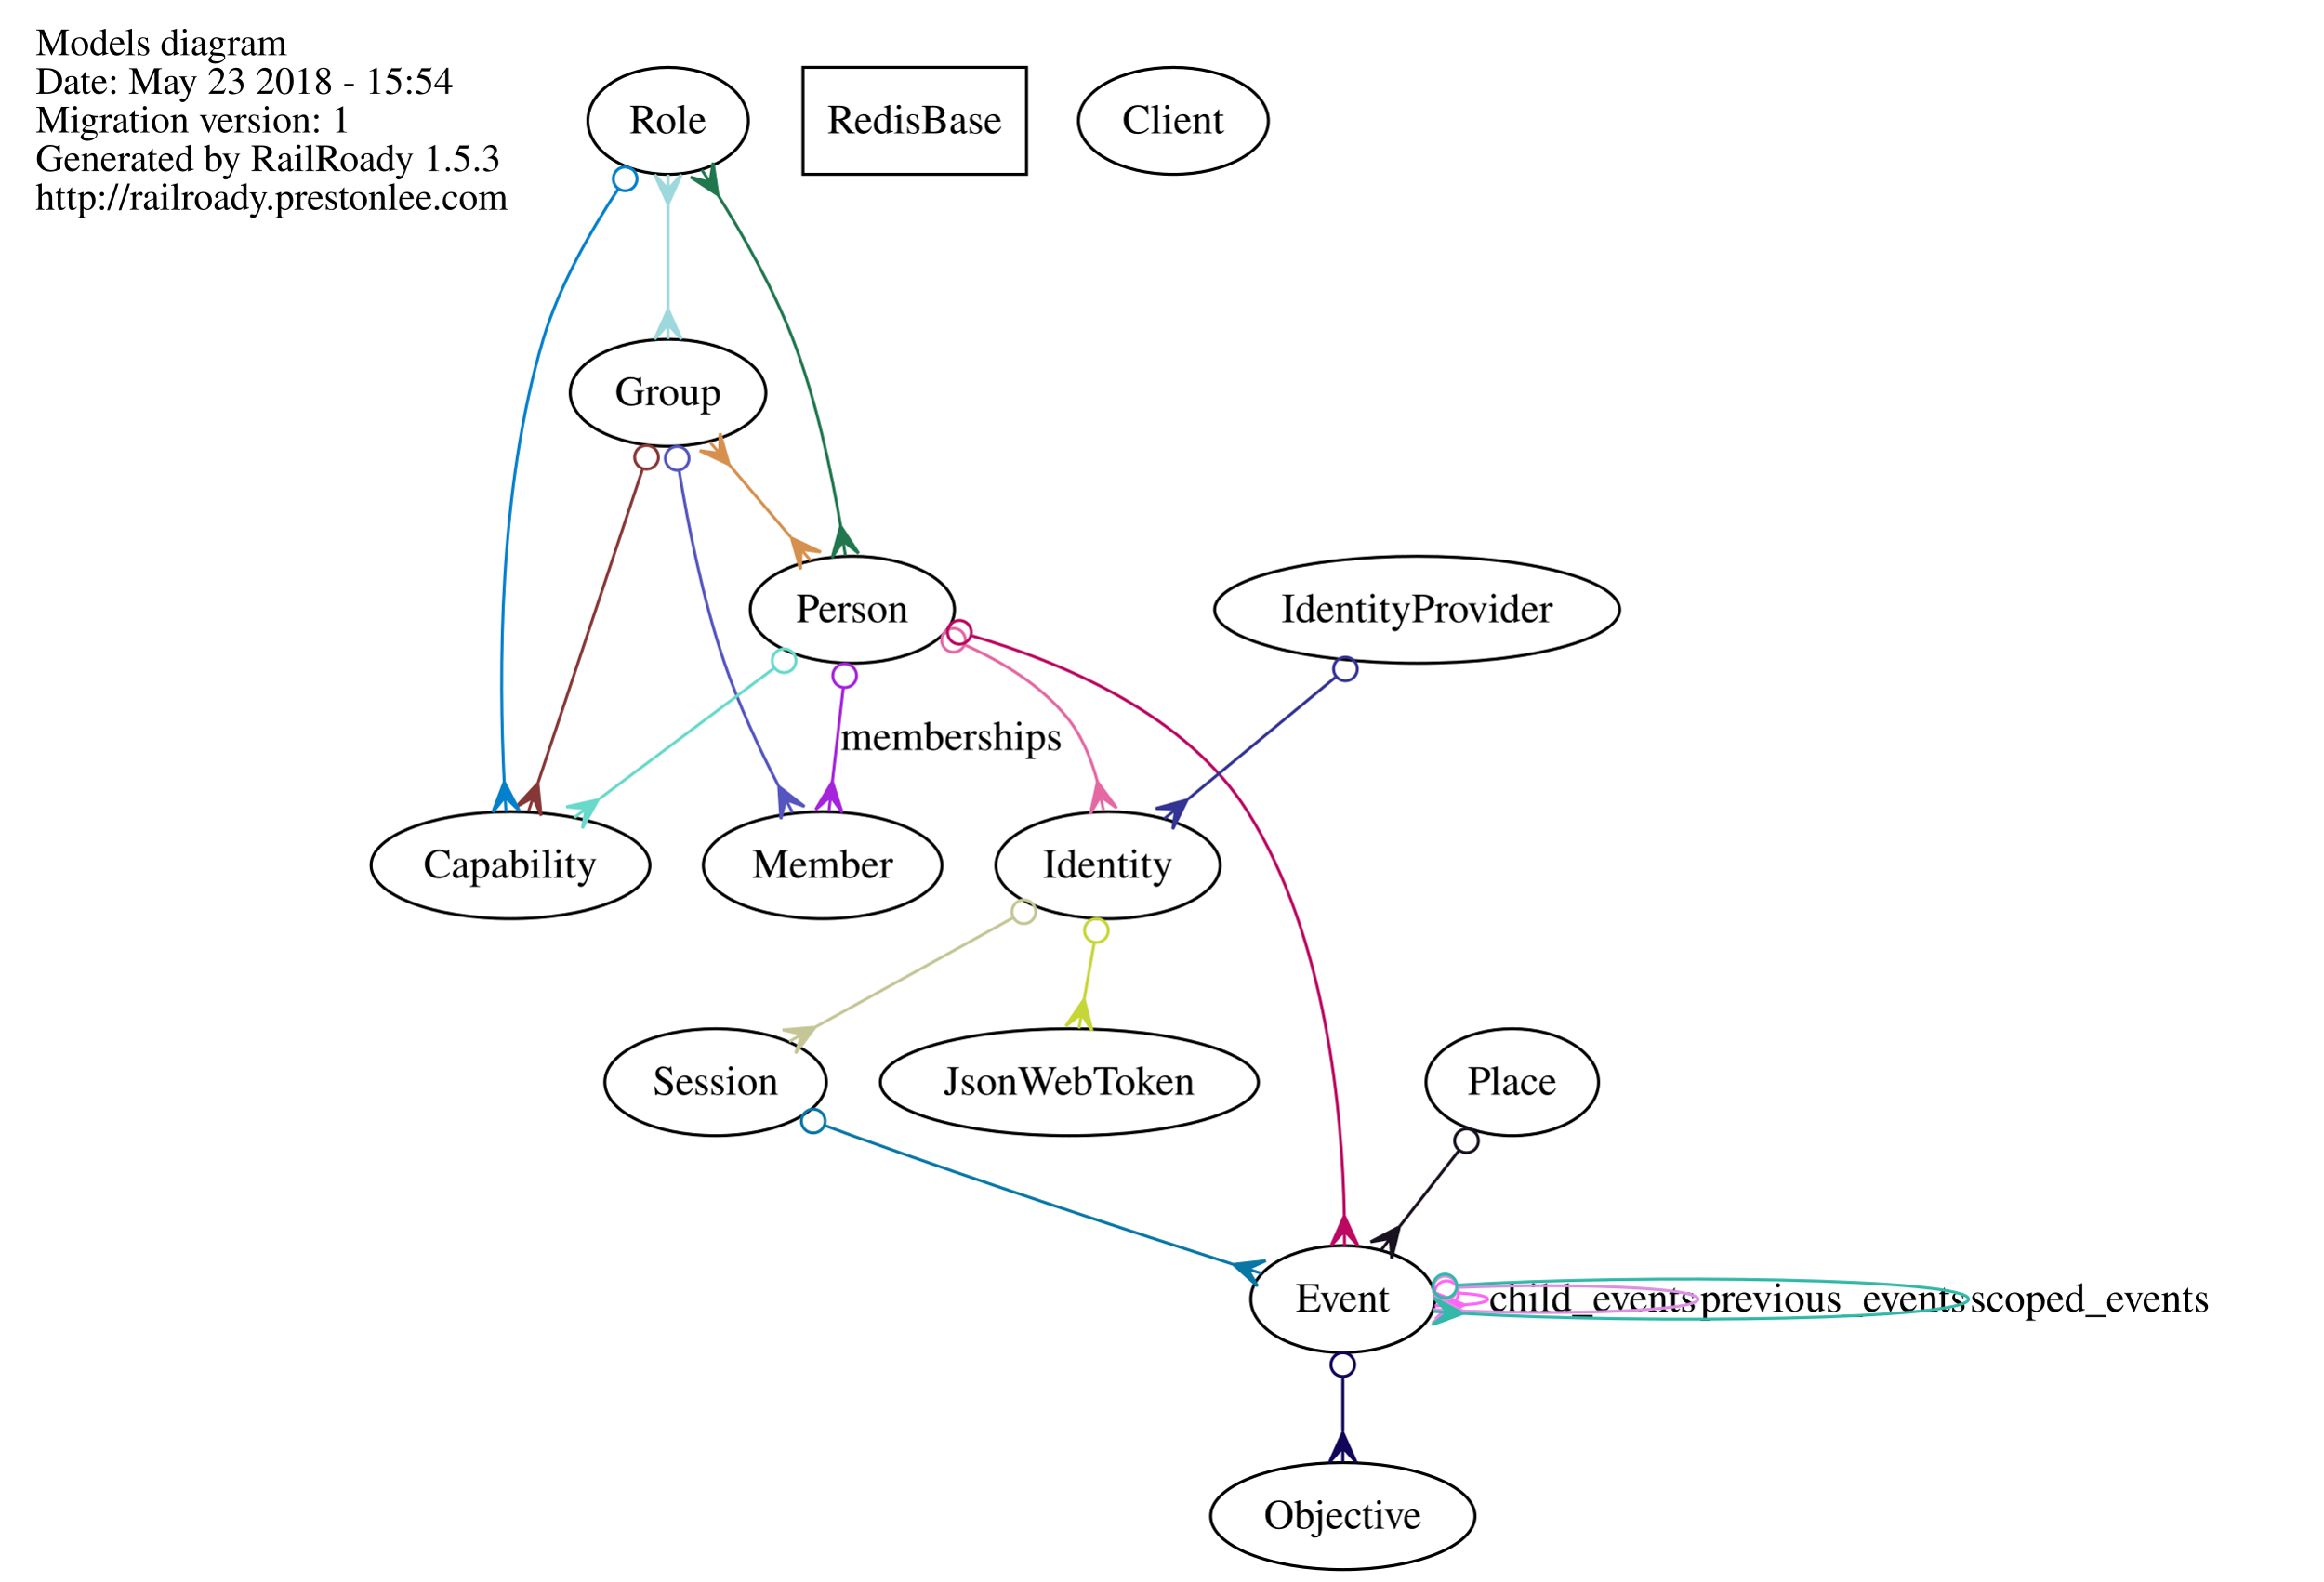
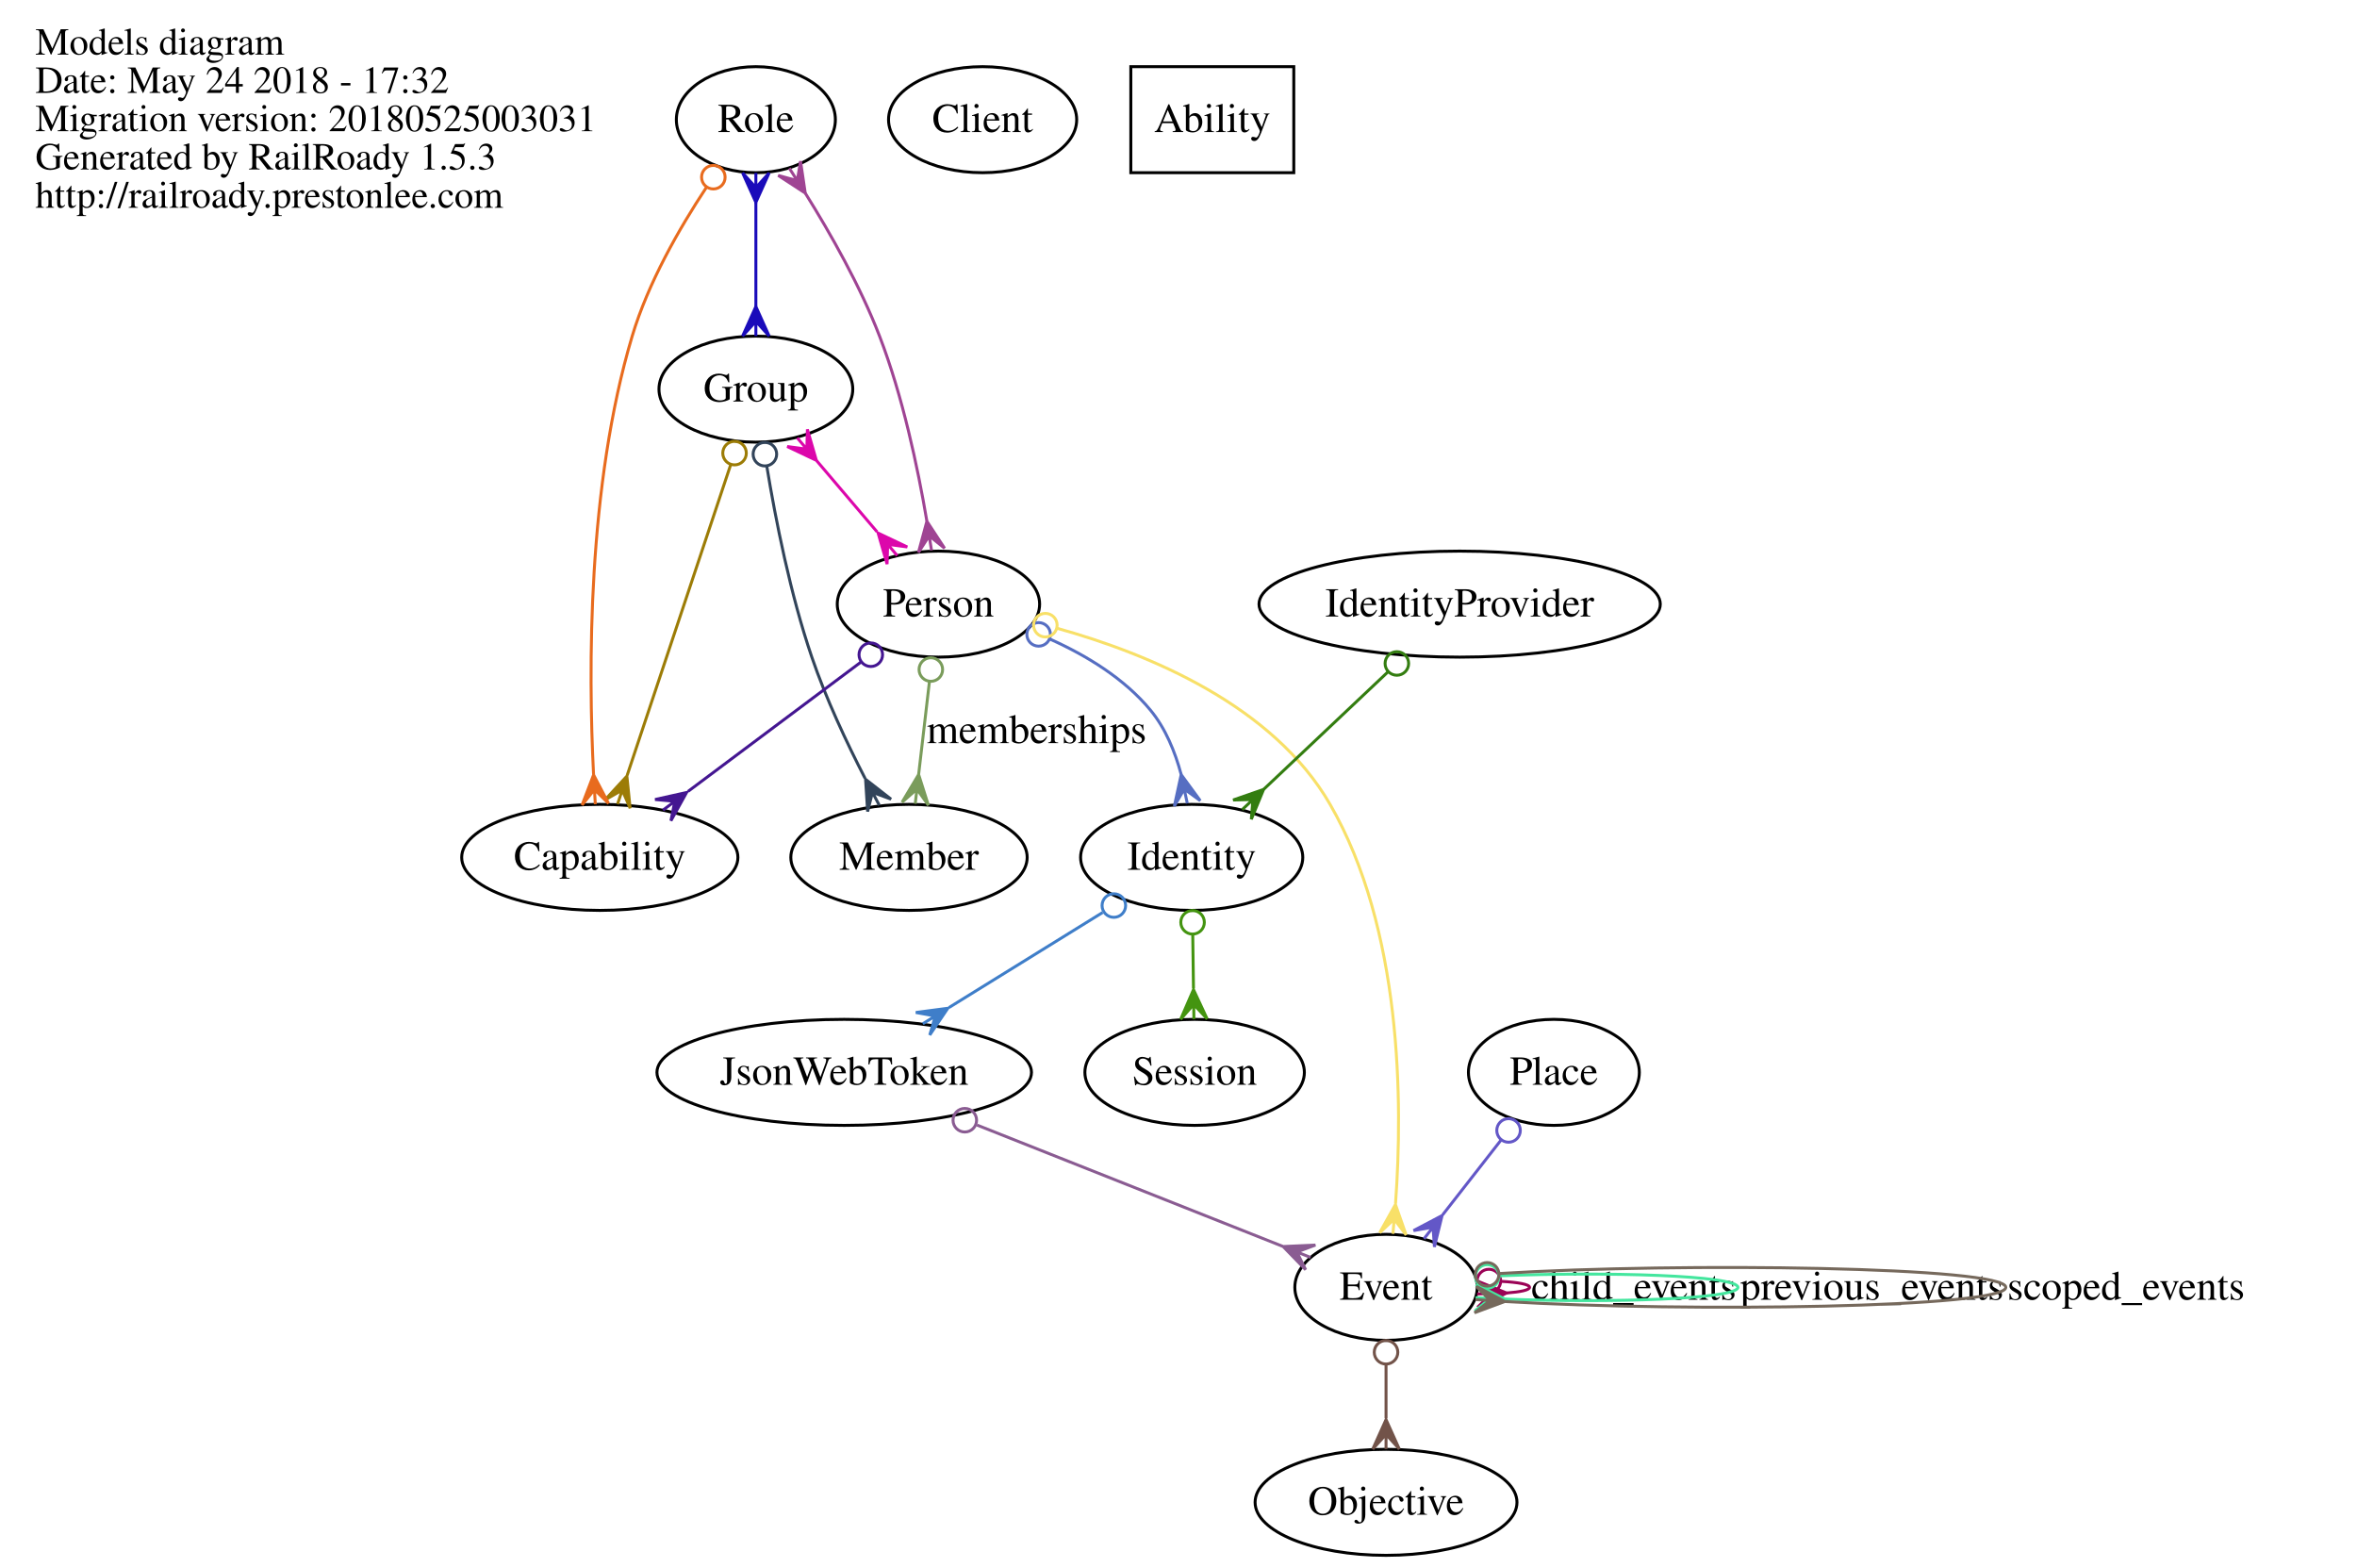
- <svg xmlns="http://www.w3.org/2000/svg" width="781pt" height="532pt" viewBox="0.00 0.00 781.45 532.00">
+ <svg xmlns="http://www.w3.org/2000/svg" width="800pt" height="532pt" viewBox="0.00 0.00 800.42 532.00">
  <g id="graph0" class="graph" transform="scale(1 1) rotate(0) translate(4 528)">
-     <polygon fill="transparent" stroke="transparent" points="-4,4 -4,-528 777.455,-528 777.455,4 -4,4" />
+     <polygon fill="transparent" stroke="transparent" points="-4,4 -4,-528 796.422,-528 796.422,4 -4,4" />
    <g id="node1" class="node">
      <text text-anchor="start" x="8" y="-509.6" font-family="Times,serif" font-size="13.00" fill="#000000">Models diagram</text>
-       <text text-anchor="start" x="8" y="-496.6" font-family="Times,serif" font-size="13.00" fill="#000000">Date: May 23 2018 - 15:54</text>
-       <text text-anchor="start" x="8" y="-483.6" font-family="Times,serif" font-size="13.00" fill="#000000">Migration version: 1</text>
+       <text text-anchor="start" x="8" y="-496.6" font-family="Times,serif" font-size="13.00" fill="#000000">Date: May 24 2018 - 17:32</text>
+       <text text-anchor="start" x="8" y="-483.6" font-family="Times,serif" font-size="13.00" fill="#000000">Migration version: 20180525003031</text>
      <text text-anchor="start" x="8" y="-470.6" font-family="Times,serif" font-size="13.00" fill="#000000">Generated by RailRoady 1.5.3</text>
      <text text-anchor="start" x="8" y="-457.6" font-family="Times,serif" font-size="13.00" fill="#000000">http://railroady.prestonlee.com</text>
    </g>
    <g id="node2" class="node">
-       <ellipse fill="none" stroke="#000000" cx="368.72" cy="-237" rx="37.727" ry="18" />
-       <text text-anchor="middle" x="368.72" y="-232.8" font-family="Times,serif" font-size="14.00" fill="#000000">Identity</text>
+       <ellipse fill="none" stroke="#000000" cx="400.688" cy="-237" rx="37.727" ry="18" />
+       <text text-anchor="middle" x="400.688" y="-232.8" font-family="Times,serif" font-size="14.00" fill="#000000">Identity</text>
+     </g>
+     <g id="node6" class="node">
+       <ellipse fill="none" stroke="#000000" cx="282.688" cy="-164" rx="63.597" ry="18" />
+       <text text-anchor="middle" x="282.688" y="-159.8" font-family="Times,serif" font-size="14.00" fill="#000000">JsonWebToken</text>
+     </g>
+     <g id="edge2" class="edge">
+       <path fill="none" stroke="#3f7ec9" d="M370.445,-218.29C354.529,-208.444 334.917,-196.311 318.273,-186.015" />
+       <ellipse fill="none" stroke="#3f7ec9" cx="374.254" cy="-220.647" rx="4" ry="4" />
+       <polygon fill="#3f7ec9" stroke="#3f7ec9" points="317.878,-185.77 311.741,-176.682 313.626,-183.14 309.374,-180.509 309.374,-180.509 309.374,-180.509 313.626,-183.14 307.006,-184.336 317.878,-185.77 317.878,-185.77" />
+     </g>
+     <g id="node15" class="node">
+       <ellipse fill="none" stroke="#000000" cx="401.688" cy="-164" rx="37.268" ry="18" />
+       <text text-anchor="middle" x="401.688" y="-159.8" font-family="Times,serif" font-size="14.00" fill="#000000">Session</text>
+     </g>
+     <g id="edge1" class="edge">
+       <path fill="none" stroke="#449410" d="M401.045,-210.908C401.127,-204.943 401.214,-198.573 401.297,-192.512" />
+       <ellipse fill="none" stroke="#449410" cx="400.99" cy="-214.955" rx="4" ry="4" />
+       <polygon fill="#449410" stroke="#449410" points="401.303,-192.089 405.94,-182.152 401.371,-187.09 401.44,-182.09 401.44,-182.09 401.44,-182.09 401.371,-187.09 396.94,-182.029 401.303,-192.089 401.303,-192.089" />
+     </g>
+     <g id="node3" class="node">
+       <ellipse fill="none" stroke="#000000" cx="252.688" cy="-396" rx="32.908" ry="18" />
+       <text text-anchor="middle" x="252.688" y="-391.8" font-family="Times,serif" font-size="14.00" fill="#000000">Group</text>
+     </g>
+     <g id="node4" class="node">
+       <ellipse fill="none" stroke="#000000" cx="199.688" cy="-237" rx="46.898" ry="18" />
+       <text text-anchor="middle" x="199.688" y="-232.8" font-family="Times,serif" font-size="14.00" fill="#000000">Capability</text>
+     </g>
+     <g id="edge5" class="edge">
+       <path fill="none" stroke="#9c7c06" d="M244.145,-370.37C234.514,-341.478 218.908,-294.661 208.98,-264.876" />
+       <ellipse fill="none" stroke="#9c7c06" cx="245.446" cy="-374.275" rx="4" ry="4" />
+       <polygon fill="#9c7c06" stroke="#9c7c06" points="208.886,-264.596 209.993,-253.686 207.305,-259.852 205.724,-255.109 205.724,-255.109 205.724,-255.109 207.305,-259.852 201.455,-256.532 208.886,-264.596 208.886,-264.596" />
+     </g>
+     <g id="node5" class="node">
+       <ellipse fill="none" stroke="#000000" cx="304.688" cy="-237" rx="40.132" ry="18" />
+       <text text-anchor="middle" x="304.688" y="-232.8" font-family="Times,serif" font-size="14.00" fill="#000000">Member</text>
+     </g>
+     <g id="edge3" class="edge">
+       <path fill="none" stroke="#32445a" d="M256.386,-369.9C259.42,-351.457 264.411,-326.326 271.688,-305 276.469,-290.987 283.447,-276.116 289.755,-263.866" />
+       <ellipse fill="none" stroke="#32445a" cx="255.752" cy="-373.915" rx="4" ry="4" />
+       <polygon fill="#32445a" stroke="#32445a" points="289.943,-263.511 298.595,-256.773 292.28,-259.09 294.617,-254.67 294.617,-254.67 294.617,-254.67 292.28,-259.09 290.639,-252.567 289.943,-263.511 289.943,-263.511" />
+     </g>
+     <g id="node10" class="node">
+       <ellipse fill="none" stroke="#000000" cx="314.688" cy="-323" rx="34.361" ry="18" />
+       <text text-anchor="middle" x="314.688" y="-318.8" font-family="Times,serif" font-size="14.00" fill="#000000">Person</text>
+     </g>
+     <g id="edge4" class="edge">
+       <path fill="none" stroke="#dc07ab" d="M273.313,-371.715C279.912,-363.946 287.22,-355.341 293.835,-347.553" />
+       <polygon fill="#dc07ab" stroke="#dc07ab" points="273.23,-371.813 263.327,-376.522 269.993,-375.624 266.757,-379.435 266.757,-379.435 266.757,-379.435 269.993,-375.624 270.186,-382.348 273.23,-371.813 273.23,-371.813" />
+       <polygon fill="#dc07ab" stroke="#dc07ab" points="294.201,-347.121 304.105,-342.412 297.438,-343.31 300.675,-339.499 300.675,-339.499 300.675,-339.499 297.438,-343.31 297.245,-336.586 294.201,-347.121 294.201,-347.121" />
+     </g>
+     <g id="node11" class="node">
+       <ellipse fill="none" stroke="#000000" cx="466.688" cy="-91" rx="30.971" ry="18" />
+       <text text-anchor="middle" x="466.688" y="-86.8" font-family="Times,serif" font-size="14.00" fill="#000000">Event</text>
+     </g>
+     <g id="edge6" class="edge">
+       <path fill="none" stroke="#8a5c92" d="M327.768,-146.115C359.757,-133.424 402.081,-116.632 431.57,-104.932" />
+       <ellipse fill="none" stroke="#8a5c92" cx="323.641" cy="-147.752" rx="4" ry="4" />
+       <polygon fill="#8a5c92" stroke="#8a5c92" points="431.751,-104.861 442.705,-105.356 436.398,-103.017 441.046,-101.173 441.046,-101.173 441.046,-101.173 436.398,-103.017 439.386,-96.99 431.751,-104.861 431.751,-104.861" />
    </g>
    <g id="node7" class="node">
-       <ellipse fill="none" stroke="#000000" cx="236.72" cy="-164" rx="37.268" ry="18" />
-       <text text-anchor="middle" x="236.72" y="-159.8" font-family="Times,serif" font-size="14.00" fill="#000000">Session</text>
+       <ellipse fill="none" stroke="#000000" cx="252.688" cy="-487.5" rx="27" ry="18" />
+       <text text-anchor="middle" x="252.688" y="-483.3" font-family="Times,serif" font-size="14.00" fill="#000000">Role</text>
    </g>
-     <g id="edge1" class="edge">
-       <path fill="none" stroke="#c5c697" d="M336.665,-219.273C316.586,-208.168 290.748,-193.879 270.374,-182.611" />
-       <ellipse fill="none" stroke="#c5c697" cx="340.392" cy="-221.333" rx="4" ry="4" />
-       <polygon fill="#c5c697" stroke="#c5c697" points="270.188,-182.509 263.615,-173.731 265.812,-180.089 261.437,-177.669 261.437,-177.669 261.437,-177.669 265.812,-180.089 259.259,-181.607 270.188,-182.509 270.188,-182.509" />
+     <g id="edge9" class="edge">
+       <path fill="none" stroke="#1a0bba" d="M252.688,-459.3C252.688,-448.125 252.688,-435.303 252.688,-424.134" />
+       <polygon fill="#1a0bba" stroke="#1a0bba" points="252.688,-459.423 248.188,-469.423 252.688,-464.423 252.688,-469.423 252.688,-469.423 252.688,-469.423 252.688,-464.423 257.188,-469.423 252.688,-459.423 252.688,-459.423" />
+       <polygon fill="#1a0bba" stroke="#1a0bba" points="252.688,-424.04 257.188,-414.04 252.688,-419.04 252.688,-414.04 252.688,-414.04 252.688,-414.04 252.688,-419.04 248.188,-414.04 252.688,-424.04 252.688,-424.04" />
+     </g>
+     <g id="edge7" class="edge">
+       <path fill="none" stroke="#e86b1e" d="M235.856,-464.457C226.674,-450.566 216.103,-432.106 210.688,-414 195.498,-363.209 195.765,-300.668 197.568,-265.161" />
+       <ellipse fill="none" stroke="#e86b1e" cx="238.246" cy="-467.972" rx="4" ry="4" />
+       <polygon fill="#e86b1e" stroke="#e86b1e" points="197.576,-265.035 202.654,-255.316 197.869,-260.044 198.162,-255.052 198.162,-255.052 198.162,-255.052 197.869,-260.044 193.67,-254.789 197.576,-265.035 197.576,-265.035" />
+     </g>
+     <g id="edge8" class="edge">
+       <path fill="none" stroke="#9f4493" d="M269.474,-462.547C278.099,-448.743 288.143,-430.987 294.688,-414 302.514,-393.685 307.639,-369.579 310.74,-351.283" />
+       <polygon fill="#9f4493" stroke="#9f4493" points="269.454,-462.578 260.272,-468.573 266.758,-466.789 264.062,-471 264.062,-471 264.062,-471 266.758,-466.789 267.852,-473.426 269.454,-462.578 269.454,-462.578" />
+       <polygon fill="#9f4493" stroke="#9f4493" points="310.765,-351.13 316.781,-341.962 311.551,-346.192 312.337,-341.254 312.337,-341.254 312.337,-341.254 311.551,-346.192 307.893,-340.547 310.765,-351.13 310.765,-351.13" />
    </g>
    <g id="node8" class="node">
-       <ellipse fill="none" stroke="#000000" cx="355.72" cy="-164" rx="63.597" ry="18" />
-       <text text-anchor="middle" x="355.72" y="-159.8" font-family="Times,serif" font-size="14.00" fill="#000000">JsonWebToken</text>
+       <ellipse fill="none" stroke="#000000" cx="329.688" cy="-487.5" rx="31.948" ry="18" />
+       <text text-anchor="middle" x="329.688" y="-483.3" font-family="Times,serif" font-size="14.00" fill="#000000">Client</text>
    </g>
-     <g id="edge2" class="edge">
-       <path fill="none" stroke="#c5d638" d="M364.074,-210.908C362.985,-204.794 361.82,-198.254 360.717,-192.058" />
-       <ellipse fill="none" stroke="#c5d638" cx="364.805" cy="-215.017" rx="4" ry="4" />
-       <polygon fill="#c5d638" stroke="#c5d638" points="360.695,-191.935 363.372,-181.301 359.818,-187.013 358.942,-182.09 358.942,-182.09 358.942,-182.09 359.818,-187.013 354.512,-182.879 360.695,-191.935 360.695,-191.935" />
+     <g id="node9" class="node">
+       <polygon fill="none" stroke="#000000" points="435.358,-505.5 380.018,-505.5 380.018,-469.5 435.358,-469.5 435.358,-505.5" />
+       <text text-anchor="middle" x="407.688" y="-483.3" font-family="Times,serif" font-size="14.00" fill="#000000">Ability</text>
    </g>
-     <g id="node3" class="node">
-       <polygon fill="none" stroke="#000000" points="341.324,-505.5 266.117,-505.5 266.117,-469.5 341.324,-469.5 341.324,-505.5" />
-       <text text-anchor="middle" x="303.72" y="-483.3" font-family="Times,serif" font-size="14.00" fill="#000000">RedisBase</text>
+     <g id="edge13" class="edge">
+       <path fill="none" stroke="#566ec2" d="M352.634,-311.09C365.02,-305.53 377.847,-297.71 386.688,-287 391.795,-280.813 395.043,-272.884 397.108,-265.173" />
+       <ellipse fill="none" stroke="#566ec2" cx="348.711" cy="-312.726" rx="4" ry="4" />
+       <polygon fill="#566ec2" stroke="#566ec2" points="397.122,-265.108 403.599,-256.26 398.159,-260.217 399.197,-255.326 399.197,-255.326 399.197,-255.326 398.159,-260.217 394.795,-254.392 397.122,-265.108 397.122,-265.108" />
    </g>
-     <g id="node4" class="node">
-       <ellipse fill="none" stroke="#000000" cx="220.72" cy="-396" rx="32.908" ry="18" />
-       <text text-anchor="middle" x="220.72" y="-391.8" font-family="Times,serif" font-size="14.00" fill="#000000">Group</text>
+     <g id="edge12" class="edge">
+       <path fill="none" stroke="#441691" d="M288.324,-303.285C270.831,-290.203 247.832,-273.003 229.646,-259.403" />
+       <ellipse fill="none" stroke="#441691" cx="291.715" cy="-305.82" rx="4" ry="4" />
+       <polygon fill="#441691" stroke="#441691" points="229.158,-259.039 223.845,-249.446 225.154,-256.044 221.15,-253.05 221.15,-253.05 221.15,-253.05 225.154,-256.044 218.455,-256.654 229.158,-259.039 229.158,-259.039" />
    </g>
-     <g id="node5" class="node">
-       <ellipse fill="none" stroke="#000000" cx="167.72" cy="-237" rx="46.898" ry="18" />
-       <text text-anchor="middle" x="167.72" y="-232.8" font-family="Times,serif" font-size="14.00" fill="#000000">Capability</text>
+     <g id="edge11" class="edge">
+       <path fill="none" stroke="#7a9c5b" d="M311.639,-296.783C310.479,-286.803 309.152,-275.392 307.971,-265.233" />
+       <ellipse fill="none" stroke="#7a9c5b" cx="312.105" cy="-300.788" rx="4" ry="4" />
+       <polygon fill="#7a9c5b" stroke="#7a9c5b" points="307.961,-265.145 311.275,-254.692 307.383,-260.179 306.805,-255.212 306.805,-255.212 306.805,-255.212 307.383,-260.179 302.336,-255.732 307.961,-265.145 307.961,-265.145" />
+       <text text-anchor="middle" x="348.015" y="-275.8" font-family="Times,serif" font-size="14.00" fill="#000000">memberships</text>
    </g>
-     <g id="edge5" class="edge">
-       <path fill="none" stroke="#853837" d="M212.177,-370.37C202.546,-341.478 186.94,-294.661 177.012,-264.876" />
-       <ellipse fill="none" stroke="#853837" cx="213.478" cy="-374.275" rx="4" ry="4" />
-       <polygon fill="#853837" stroke="#853837" points="176.919,-264.596 178.025,-253.686 175.338,-259.852 173.756,-255.109 173.756,-255.109 173.756,-255.109 175.338,-259.852 169.487,-256.532 176.919,-264.596 176.919,-264.596" />
+     <g id="edge10" class="edge">
+       <path fill="none" stroke="#f8e068" d="M354.926,-314.814C386.56,-305.988 428.397,-288.445 447.688,-255 472.111,-212.657 472.426,-153.947 469.914,-119.469" />
+       <ellipse fill="none" stroke="#f8e068" cx="350.99" cy="-315.853" rx="4" ry="4" />
+       <polygon fill="#f8e068" stroke="#f8e068" points="469.886,-119.141 473.51,-108.791 469.456,-114.159 469.027,-109.177 469.027,-109.177 469.027,-109.177 469.456,-114.159 464.543,-109.564 469.886,-119.141 469.886,-119.141" />
    </g>
-     <g id="node6" class="node">
-       <ellipse fill="none" stroke="#000000" cx="272.72" cy="-237" rx="40.132" ry="18" />
-       <text text-anchor="middle" x="272.72" y="-232.8" font-family="Times,serif" font-size="14.00" fill="#000000">Member</text>
+     <g id="edge15" class="edge">
+       <path fill="none" stroke="#9b0356" d="M505.769,-93.037C511.531,-92.717 515.422,-92.038 515.422,-91 515.422,-90.077 512.348,-89.438 507.617,-89.083" />
+       <ellipse fill="none" stroke="#9b0356" cx="501.62" cy="-93.145" rx="4" ry="4" />
+       <polygon fill="#9b0356" stroke="#9b0356" points="507.616,-89.083 497.771,-84.253 502.618,-88.917 497.621,-88.751 497.621,-88.751 497.621,-88.751 502.618,-88.917 497.471,-93.248 507.616,-89.083 507.616,-89.083" />
+       <text text-anchor="middle" x="550.802" y="-86.8" font-family="Times,serif" font-size="14.00" fill="#000000">child_events</text>
    </g>
-     <g id="edge3" class="edge">
-       <path fill="none" stroke="#5555c0" d="M224.419,-369.9C227.453,-351.457 232.444,-326.326 239.72,-305 244.502,-290.987 251.479,-276.116 257.788,-263.866" />
-       <ellipse fill="none" stroke="#5555c0" cx="223.785" cy="-373.915" rx="4" ry="4" />
-       <polygon fill="#5555c0" stroke="#5555c0" points="257.976,-263.511 266.628,-256.773 260.312,-259.09 262.649,-254.67 262.649,-254.67 262.649,-254.67 260.312,-259.09 258.671,-252.567 257.976,-263.511 257.976,-263.511" />
+     <g id="edge16" class="edge">
+       <path fill="none" stroke="#44e69e" d="M505.46,-94.918C541.23,-96.385 586.181,-95.079 586.181,-91 586.181,-86.99 542.735,-85.66 507.279,-87.01" />
+       <ellipse fill="none" stroke="#44e69e" cx="501.057" cy="-94.705" rx="4" ry="4" />
+       <polygon fill="#44e69e" stroke="#44e69e" points="507.051,-87.021 496.851,-82.994 502.056,-87.255 497.062,-87.489 497.062,-87.489 497.062,-87.489 502.056,-87.255 497.272,-91.984 507.051,-87.021 507.051,-87.021" />
+       <text text-anchor="middle" x="631.671" y="-86.8" font-family="Times,serif" font-size="14.00" fill="#000000">previous_events</text>
    </g>
-     <g id="node11" class="node">
-       <ellipse fill="none" stroke="#000000" cx="282.72" cy="-323" rx="34.361" ry="18" />
-       <text text-anchor="middle" x="282.72" y="-318.8" font-family="Times,serif" font-size="14.00" fill="#000000">Person</text>
+     <g id="edge17" class="edge">
+       <path fill="none" stroke="#76695c" d="M505.136,-95.697C567.507,-99.547 677.16,-97.981 677.16,-91 677.16,-84.09 569.733,-82.485 507.06,-86.186" />
+       <ellipse fill="none" stroke="#76695c" cx="501.026" cy="-95.418" rx="4" ry="4" />
+       <polygon fill="#76695c" stroke="#76695c" points="507.013,-86.189 496.736,-82.364 502.024,-86.522 497.035,-86.854 497.035,-86.854 497.035,-86.854 502.024,-86.522 497.334,-91.344 507.013,-86.189 507.013,-86.189" />
+       <text text-anchor="middle" x="717.981" y="-86.8" font-family="Times,serif" font-size="14.00" fill="#000000">scoped_events</text>
    </g>
-     <g id="edge4" class="edge">
-       <path fill="none" stroke="#d6904e" d="M241.346,-371.715C247.945,-363.946 255.252,-355.341 261.867,-347.553" />
-       <polygon fill="#d6904e" stroke="#d6904e" points="241.262,-371.813 231.359,-376.522 238.026,-375.624 234.789,-379.435 234.789,-379.435 234.789,-379.435 238.026,-375.624 238.219,-382.348 241.262,-371.813 241.262,-371.813" />
-       <polygon fill="#d6904e" stroke="#d6904e" points="262.234,-347.121 272.137,-342.412 265.47,-343.31 268.707,-339.499 268.707,-339.499 268.707,-339.499 265.47,-343.31 265.277,-336.586 262.234,-347.121 262.234,-347.121" />
+     <g id="node14" class="node">
+       <ellipse fill="none" stroke="#000000" cx="466.688" cy="-18" rx="44.466" ry="18" />
+       <text text-anchor="middle" x="466.688" y="-13.8" font-family="Times,serif" font-size="14.00" fill="#000000">Objective</text>
+     </g>
+     <g id="edge14" class="edge">
+       <path fill="none" stroke="#725349" d="M466.688,-64.908C466.688,-58.943 466.688,-52.573 466.688,-46.512" />
+       <ellipse fill="none" stroke="#725349" cx="466.688" cy="-68.955" rx="4" ry="4" />
+       <polygon fill="#725349" stroke="#725349" points="466.688,-46.09 471.188,-36.09 466.688,-41.09 466.688,-36.09 466.688,-36.09 466.688,-36.09 466.688,-41.09 462.188,-36.09 466.688,-46.09 466.688,-46.09" />
    </g>
    <g id="node12" class="node">
-       <ellipse fill="none" stroke="#000000" cx="447.72" cy="-91" rx="30.971" ry="18" />
-       <text text-anchor="middle" x="447.72" y="-86.8" font-family="Times,serif" font-size="14.00" fill="#000000">Event</text>
+       <ellipse fill="none" stroke="#000000" cx="491.688" cy="-323" rx="68.137" ry="18" />
+       <text text-anchor="middle" x="491.688" y="-318.8" font-family="Times,serif" font-size="14.00" fill="#000000">IdentityProvider</text>
    </g>
-     <g id="edge6" class="edge">
-       <path fill="none" stroke="#0977a4" d="M273.518,-149.409C276.623,-148.236 279.722,-147.086 282.72,-146 326.333,-130.21 377.014,-113.567 410.579,-102.779" />
-       <ellipse fill="none" stroke="#0977a4" cx="269.572" cy="-150.918" rx="4" ry="4" />
-       <polygon fill="#0977a4" stroke="#0977a4" points="410.896,-102.678 421.792,-103.912 415.658,-101.152 420.42,-99.627 420.42,-99.627 420.42,-99.627 415.658,-101.152 419.047,-95.341 410.896,-102.678 410.896,-102.678" />
-     </g>
-     <g id="node9" class="node">
-       <ellipse fill="none" stroke="#000000" cx="220.72" cy="-487.5" rx="27" ry="18" />
-       <text text-anchor="middle" x="220.72" y="-483.3" font-family="Times,serif" font-size="14.00" fill="#000000">Role</text>
-     </g>
-     <g id="edge9" class="edge">
-       <path fill="none" stroke="#9dd8dc" d="M220.72,-459.3C220.72,-448.125 220.72,-435.303 220.72,-424.134" />
-       <polygon fill="#9dd8dc" stroke="#9dd8dc" points="220.72,-459.423 216.22,-469.423 220.72,-464.423 220.72,-469.423 220.72,-469.423 220.72,-469.423 220.72,-464.423 225.22,-469.423 220.72,-459.423 220.72,-459.423" />
-       <polygon fill="#9dd8dc" stroke="#9dd8dc" points="220.72,-424.04 225.22,-414.04 220.72,-419.04 220.72,-414.04 220.72,-414.04 220.72,-414.04 220.72,-419.04 216.22,-414.04 220.72,-424.04 220.72,-424.04" />
-     </g>
-     <g id="edge7" class="edge">
-       <path fill="none" stroke="#0580cb" d="M203.888,-464.457C194.707,-450.566 184.135,-432.106 178.72,-414 163.53,-363.209 163.798,-300.668 165.601,-265.161" />
-       <ellipse fill="none" stroke="#0580cb" cx="206.279" cy="-467.972" rx="4" ry="4" />
-       <polygon fill="#0580cb" stroke="#0580cb" points="165.608,-265.035 170.687,-255.316 165.901,-260.044 166.194,-255.052 166.194,-255.052 166.194,-255.052 165.901,-260.044 161.702,-254.789 165.608,-265.035 165.608,-265.035" />
-     </g>
-     <g id="edge8" class="edge">
-       <path fill="none" stroke="#20774e" d="M237.506,-462.547C246.131,-448.743 256.175,-430.987 262.72,-414 270.547,-393.685 275.672,-369.579 278.773,-351.283" />
-       <polygon fill="#20774e" stroke="#20774e" points="237.487,-462.578 228.305,-468.573 234.791,-466.789 232.094,-471 232.094,-471 232.094,-471 234.791,-466.789 235.884,-473.426 237.487,-462.578 237.487,-462.578" />
-       <polygon fill="#20774e" stroke="#20774e" points="278.797,-351.13 284.814,-341.962 279.583,-346.192 280.37,-341.254 280.37,-341.254 280.37,-341.254 279.583,-346.192 275.926,-340.547 278.797,-351.13 278.797,-351.13" />
-     </g>
-     <g id="node10" class="node">
-       <ellipse fill="none" stroke="#000000" cx="390.72" cy="-487.5" rx="31.948" ry="18" />
-       <text text-anchor="middle" x="390.72" y="-483.3" font-family="Times,serif" font-size="14.00" fill="#000000">Client</text>
-     </g>
-     <g id="edge13" class="edge">
-       <path fill="none" stroke="#e469a3" d="M320.667,-311.09C333.053,-305.53 345.879,-297.71 354.72,-287 359.827,-280.813 363.076,-272.884 365.14,-265.173" />
-       <ellipse fill="none" stroke="#e469a3" cx="316.744" cy="-312.726" rx="4" ry="4" />
-       <polygon fill="#e469a3" stroke="#e469a3" points="365.154,-265.108 371.631,-256.26 366.192,-260.217 367.229,-255.326 367.229,-255.326 367.229,-255.326 366.192,-260.217 362.827,-254.392 365.154,-265.108 365.154,-265.108" />
-     </g>
-     <g id="edge12" class="edge">
-       <path fill="none" stroke="#69d9cb" d="M256.357,-303.285C238.863,-290.203 215.864,-273.003 197.678,-259.403" />
-       <ellipse fill="none" stroke="#69d9cb" cx="259.748" cy="-305.82" rx="4" ry="4" />
-       <polygon fill="#69d9cb" stroke="#69d9cb" points="197.191,-259.039 191.877,-249.446 193.186,-256.044 189.182,-253.05 189.182,-253.05 189.182,-253.05 193.186,-256.044 186.487,-256.654 197.191,-259.039 197.191,-259.039" />
-     </g>
-     <g id="edge11" class="edge">
-       <path fill="none" stroke="#a524db" d="M279.672,-296.783C278.511,-286.803 277.185,-275.392 276.003,-265.233" />
-       <ellipse fill="none" stroke="#a524db" cx="280.137" cy="-300.788" rx="4" ry="4" />
-       <polygon fill="#a524db" stroke="#a524db" points="275.993,-265.145 279.308,-254.692 275.415,-260.179 274.838,-255.212 274.838,-255.212 274.838,-255.212 275.415,-260.179 270.368,-255.732 275.993,-265.145 275.993,-265.145" />
-       <text text-anchor="middle" x="316.048" y="-275.8" font-family="Times,serif" font-size="14.00" fill="#000000">memberships</text>
-     </g>
-     <g id="edge10" class="edge">
-       <path fill="none" stroke="#bb0861" d="M322.974,-314.208C354.13,-305.084 395.301,-287.435 415.72,-255 442.147,-213.022 447.548,-153.953 448.22,-119.354" />
-       <ellipse fill="none" stroke="#bb0861" cx="318.738" cy="-315.384" rx="4" ry="4" />
-       <polygon fill="#bb0861" stroke="#bb0861" points="448.222,-119.032 452.793,-109.064 448.258,-114.032 448.293,-109.032 448.293,-109.032 448.293,-109.032 448.258,-114.032 443.793,-109.001 448.222,-119.032 448.222,-119.032" />
-     </g>
-     <g id="edge15" class="edge">
-       <path fill="none" stroke="#fe66f6" d="M486.801,-93.037C492.563,-92.717 496.455,-92.038 496.455,-91 496.455,-90.077 493.38,-89.438 488.65,-89.083" />
-       <ellipse fill="none" stroke="#fe66f6" cx="482.652" cy="-93.145" rx="4" ry="4" />
-       <polygon fill="#fe66f6" stroke="#fe66f6" points="488.648,-89.083 478.803,-84.253 483.651,-88.917 478.654,-88.751 478.654,-88.751 478.654,-88.751 483.651,-88.917 478.504,-93.248 488.648,-89.083 488.648,-89.083" />
-       <text text-anchor="middle" x="531.834" y="-86.8" font-family="Times,serif" font-size="14.00" fill="#000000">child_events</text>
-     </g>
-     <g id="edge16" class="edge">
-       <path fill="none" stroke="#da91e2" d="M486.492,-94.918C522.263,-96.385 567.213,-95.079 567.213,-91 567.213,-86.99 523.767,-85.66 488.311,-87.01" />
-       <ellipse fill="none" stroke="#da91e2" cx="482.09" cy="-94.705" rx="4" ry="4" />
-       <polygon fill="#da91e2" stroke="#da91e2" points="488.083,-87.021 477.884,-82.994 483.089,-87.255 478.094,-87.489 478.094,-87.489 478.094,-87.489 483.089,-87.255 478.305,-91.984 488.083,-87.021 488.083,-87.021" />
-       <text text-anchor="middle" x="612.703" y="-86.8" font-family="Times,serif" font-size="14.00" fill="#000000">previous_events</text>
-     </g>
-     <g id="edge17" class="edge">
-       <path fill="none" stroke="#33b8a9" d="M486.168,-95.697C548.539,-99.547 658.193,-97.981 658.193,-91 658.193,-84.09 550.766,-82.485 488.092,-86.186" />
-       <ellipse fill="none" stroke="#33b8a9" cx="482.058" cy="-95.418" rx="4" ry="4" />
-       <polygon fill="#33b8a9" stroke="#33b8a9" points="488.046,-86.189 477.769,-82.364 483.057,-86.522 478.068,-86.854 478.068,-86.854 478.068,-86.854 483.057,-86.522 478.367,-91.344 488.046,-86.189 488.046,-86.189" />
-       <text text-anchor="middle" x="699.014" y="-86.8" font-family="Times,serif" font-size="14.00" fill="#000000">scoped_events</text>
-     </g>
-     <g id="node15" class="node">
-       <ellipse fill="none" stroke="#000000" cx="447.72" cy="-18" rx="44.466" ry="18" />
-       <text text-anchor="middle" x="447.72" y="-13.8" font-family="Times,serif" font-size="14.00" fill="#000000">Objective</text>
-     </g>
-     <g id="edge14" class="edge">
-       <path fill="none" stroke="#11055a" d="M447.72,-64.908C447.72,-58.943 447.72,-52.573 447.72,-46.512" />
-       <ellipse fill="none" stroke="#11055a" cx="447.72" cy="-68.955" rx="4" ry="4" />
-       <polygon fill="#11055a" stroke="#11055a" points="447.72,-46.09 452.22,-36.09 447.72,-41.09 447.72,-36.09 447.72,-36.09 447.72,-36.09 447.72,-41.09 443.22,-36.09 447.72,-46.09 447.72,-46.09" />
+     <g id="edge18" class="edge">
+       <path fill="none" stroke="#337d10" d="M467.303,-299.955C454.249,-287.618 438.215,-272.465 425.149,-260.118" />
+       <ellipse fill="none" stroke="#337d10" cx="470.365" cy="-302.849" rx="4" ry="4" />
+       <polygon fill="#337d10" stroke="#337d10" points="425.112,-260.082 420.935,-249.943 421.478,-256.648 417.844,-253.214 417.844,-253.214 417.844,-253.214 421.478,-256.648 414.753,-256.484 425.112,-260.082 425.112,-260.082" />
    </g>
    <g id="node13" class="node">
-       <ellipse fill="none" stroke="#000000" cx="472.72" cy="-323" rx="68.137" ry="18" />
-       <text text-anchor="middle" x="472.72" y="-318.8" font-family="Times,serif" font-size="14.00" fill="#000000">IdentityProvider</text>
-     </g>
-     <g id="edge18" class="edge">
-       <path fill="none" stroke="#343494" d="M445.24,-300.276C429.915,-287.603 410.905,-271.884 395.667,-259.283" />
-       <ellipse fill="none" stroke="#343494" cx="448.592" cy="-303.048" rx="4" ry="4" />
-       <polygon fill="#343494" stroke="#343494" points="395.343,-259.015 390.505,-249.175 391.49,-255.829 387.637,-252.643 387.637,-252.643 387.637,-252.643 391.49,-255.829 384.769,-256.11 395.343,-259.015 395.343,-259.015" />
-     </g>
-     <g id="node14" class="node">
-       <ellipse fill="none" stroke="#000000" cx="504.72" cy="-164" rx="29.017" ry="18" />
-       <text text-anchor="middle" x="504.72" y="-159.8" font-family="Times,serif" font-size="14.00" fill="#000000">Place</text>
+       <ellipse fill="none" stroke="#000000" cx="523.688" cy="-164" rx="29.017" ry="18" />
+       <text text-anchor="middle" x="523.688" y="-159.8" font-family="Times,serif" font-size="14.00" fill="#000000">Place</text>
    </g>
    <g id="edge19" class="edge">
-       <path fill="none" stroke="#1b1220" d="M486.724,-140.953C480.43,-132.891 473.34,-123.811 466.948,-115.626" />
-       <ellipse fill="none" stroke="#1b1220" cx="489.324" cy="-144.282" rx="4" ry="4" />
-       <polygon fill="#1b1220" stroke="#1b1220" points="466.758,-115.381 464.15,-104.73 463.68,-111.44 460.603,-107.499 460.603,-107.499 460.603,-107.499 463.68,-111.44 457.056,-110.269 466.758,-115.381 466.758,-115.381" />
+       <path fill="none" stroke="#6357c7" d="M505.692,-140.953C499.397,-132.891 492.307,-123.811 485.916,-115.626" />
+       <ellipse fill="none" stroke="#6357c7" cx="508.292" cy="-144.282" rx="4" ry="4" />
+       <polygon fill="#6357c7" stroke="#6357c7" points="485.725,-115.381 483.118,-104.73 482.648,-111.44 479.571,-107.499 479.571,-107.499 479.571,-107.499 482.648,-111.44 476.024,-110.269 485.725,-115.381 485.725,-115.381" />
    </g>
  </g>
</svg>
